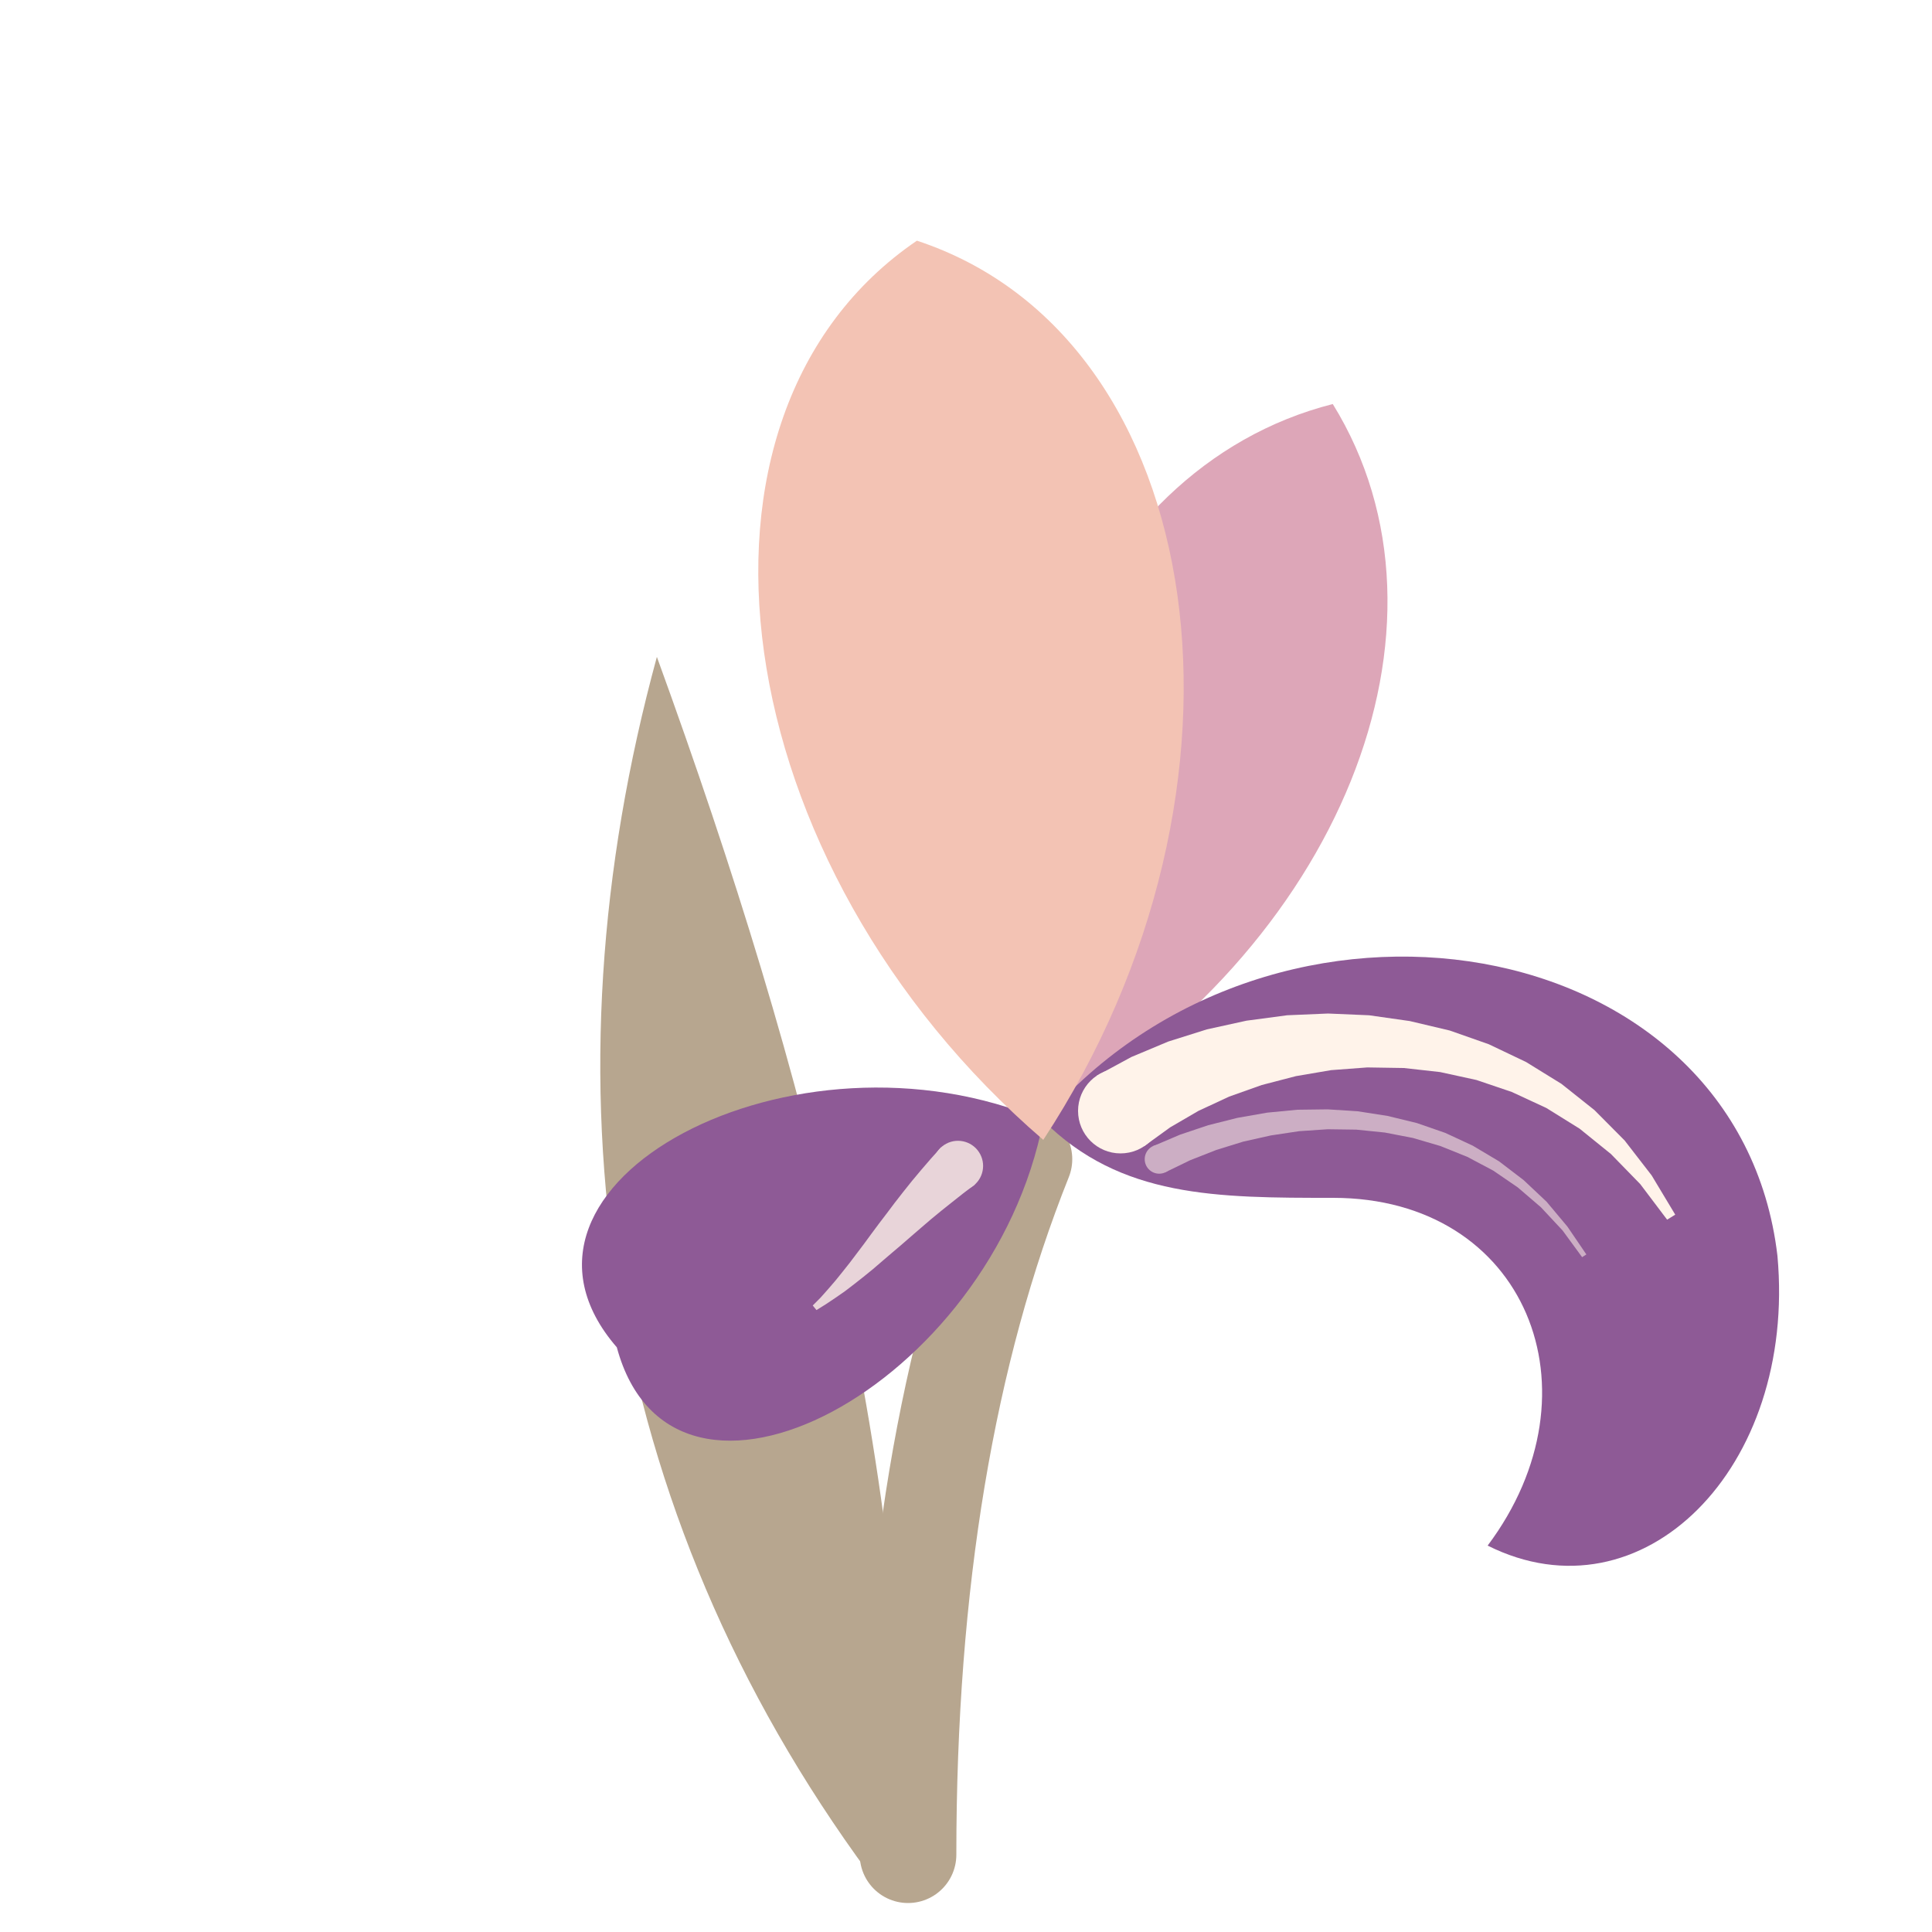
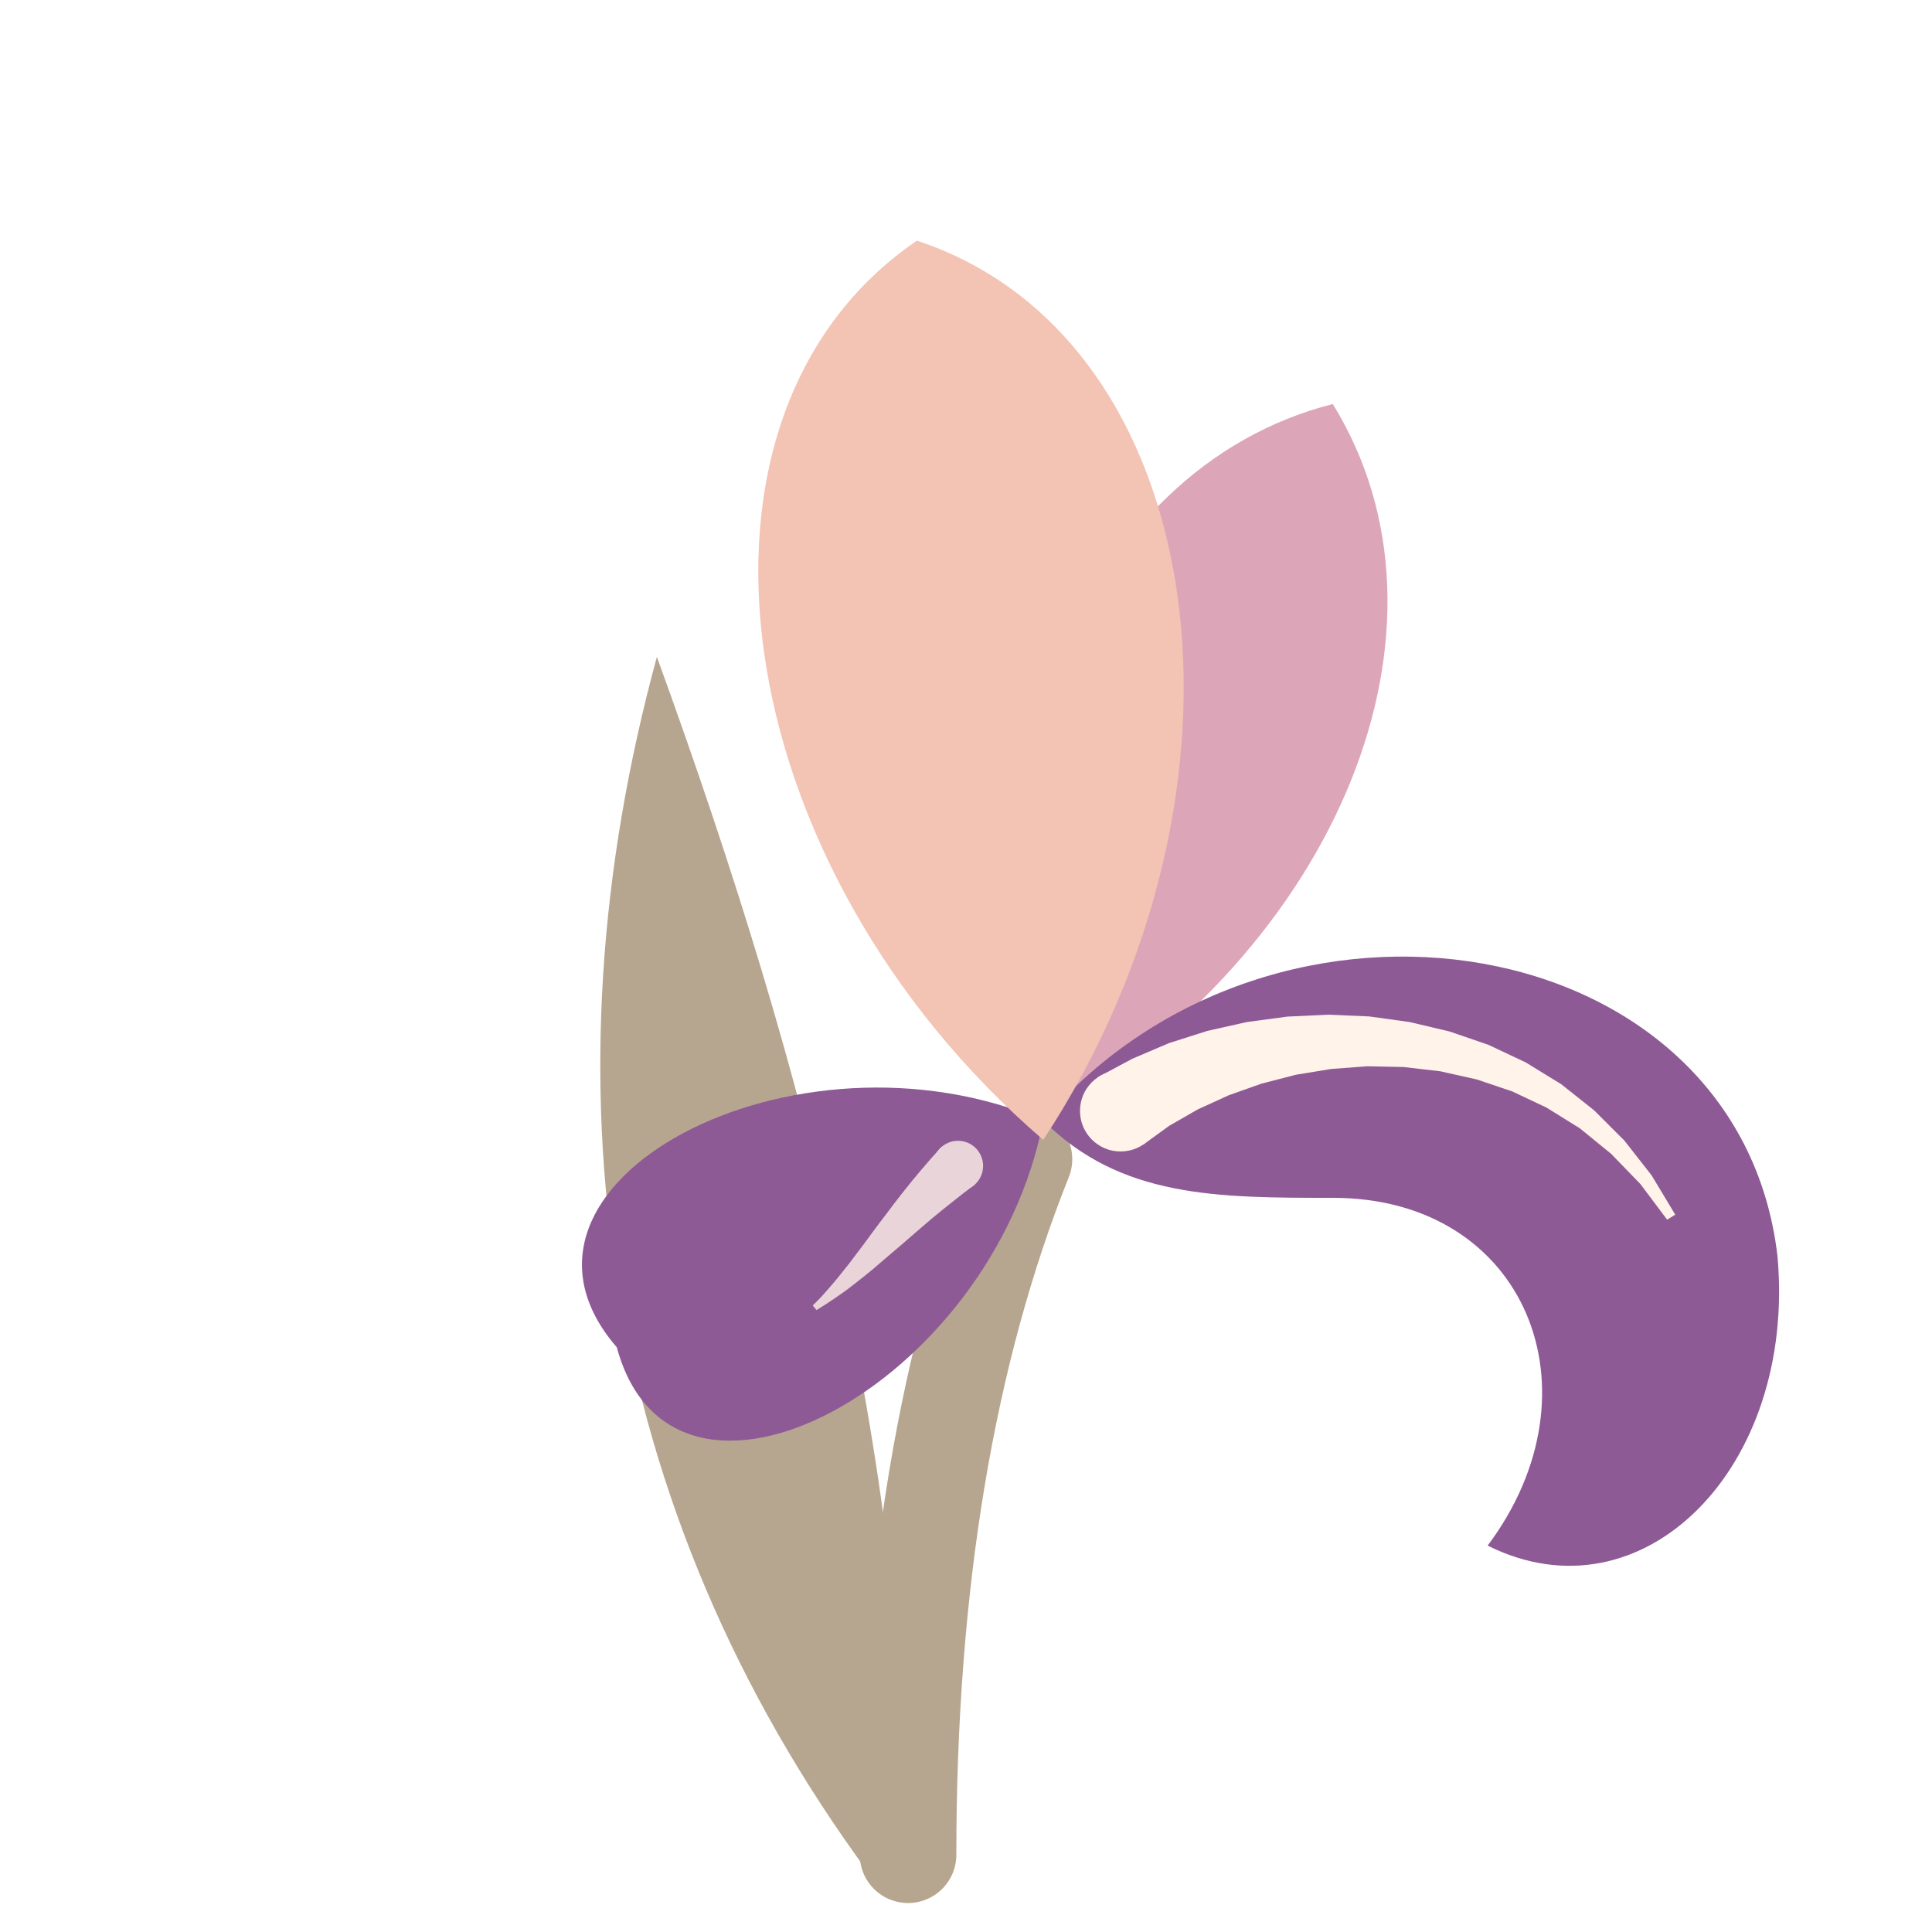
<svg xmlns="http://www.w3.org/2000/svg" viewBox="0 0 100 100">
  <path d="M45 97 C31 78 28 56 34 34 C42 56 47 76 47 97 Z" fill="#B7A68F" />
  <path d="M47 96 C47 82 49 70 53 60" fill="none" stroke="#B7A68F" stroke-width="5" stroke-linecap="round" />
  <g transform="translate(54 58) rotate(-118)">
    <path d="M0 0 C-10.9 -8.8 -10.9 -27.5 0 -25 C10.9 -27.5 10.9 -8.8 0 0 Z" fill="#8E5A96" />
    <g fill="#FFF3EA" opacity="0.8">
      <path d="M1.26 -5.32 L0.99 -6.06 L0.71 -6.78 L0.43 -7.47 L0.14 -8.14 L-0.15 -8.79 L-0.44 -9.41 L-0.72 -10.02 L-1.00 -10.61 L-1.28 -11.19 L-1.54 -11.75 L-1.80 -12.31 L-2.04 -12.86 L-2.27 -13.40 L-2.48 -13.94 L-2.68 -14.48 L-2.85 -15.03 L-3.15 -14.97 L-3.11 -14.39 L-3.05 -13.80 L-2.98 -13.21 L-2.88 -12.61 L-2.77 -12.00 L-2.65 -11.39 L-2.51 -10.77 L-2.37 -10.14 L-2.23 -9.50 L-2.08 -8.85 L-1.93 -8.19 L-1.78 -7.52 L-1.64 -6.83 L-1.51 -6.13 L-1.38 -5.42 L-1.26 -4.68 Z" />
      <circle cx="0.00" cy="-5.00" r="1.30" />
    </g>
  </g>
  <g transform="translate(54 58) rotate(22)">
    <path d="M0 0 C-10.9 -14.0 -10.9 -32.0 0 -40 C10.9 -32.0 10.9 -14.0 0 0 Z" fill="#DDA6B8" />
  </g>
  <path d="M54 58 C66 44 90 48 92 65 C93 76 85 84 77 80 C83 72 79 62 69 62 C63 62 58 62 54 58 Z" fill="#8E5A96" />
  <g fill="#FFF3EA">
-     <path d="M59.23 59.32 L60.57 58.35 L62.03 57.50 L63.62 56.76 L65.31 56.16 L67.08 55.70 L68.90 55.39 L70.77 55.25 L72.66 55.28 L74.54 55.49 L76.42 55.90 L78.25 56.52 L80.04 57.35 L81.76 58.42 L83.38 59.73 L84.90 61.29 L86.29 63.13 L86.71 62.87 L85.49 60.84 L84.09 59.03 L82.53 57.46 L80.82 56.10 L78.99 54.97 L77.06 54.05 L75.04 53.34 L72.97 52.85 L70.86 52.55 L68.74 52.46 L66.62 52.55 L64.52 52.83 L62.47 53.28 L60.47 53.91 L58.56 54.71 L56.77 55.68 Z" />
-     <circle cx="58.00" cy="57.50" r="2.20" />
-   </g>
-   <g fill="#FFF3EA" opacity="0.55">
-     <path d="M60.33 60.67 L61.61 60.05 L62.96 59.52 L64.35 59.09 L65.78 58.77 L67.24 58.55 L68.72 58.45 L70.20 58.47 L71.68 58.62 L73.13 58.90 L74.56 59.32 L75.95 59.88 L77.29 60.59 L78.56 61.46 L79.76 62.49 L80.88 63.69 L81.89 65.07 L82.11 64.93 L81.13 63.49 L80.05 62.20 L78.86 61.08 L77.59 60.11 L76.23 59.30 L74.81 58.64 L73.34 58.13 L71.82 57.76 L70.28 57.52 L68.72 57.42 L67.15 57.44 L65.59 57.59 L64.05 57.86 L62.54 58.24 L61.08 58.73 L59.67 59.33 Z" />
-     <circle cx="60.00" cy="60.00" r="0.75" />
+     <path d="M59.18 59.24 L60.52 58.27 L62.00 57.42 L63.60 56.69 L65.29 56.09 L67.07 55.63 L68.90 55.33 L70.77 55.19 L72.66 55.23 L74.55 55.45 L76.43 55.87 L78.27 56.49 L80.05 57.33 L81.77 58.40 L83.39 59.72 L84.91 61.29 L86.29 63.13 L86.71 62.87 L85.49 60.84 L84.08 59.04 L82.51 57.47 L80.81 56.12 L78.97 54.99 L77.04 54.08 L75.03 53.39 L72.96 52.90 L70.86 52.61 L68.74 52.52 L66.63 52.62 L64.54 52.90 L62.49 53.36 L60.51 53.99 L58.61 54.80 L56.82 55.76 Z" />
+     <circle cx="58.00" cy="57.50" r="2.10" />
  </g>
  <g transform="translate(54 59) rotate(-8)">
    <path d="M0 0 C-14.4 -16.4 -14.4 -39.9 0 -47 C14.4 -39.9 14.4 -16.4 0 0 Z" fill="#F3C3B4" />
  </g>
</svg>
